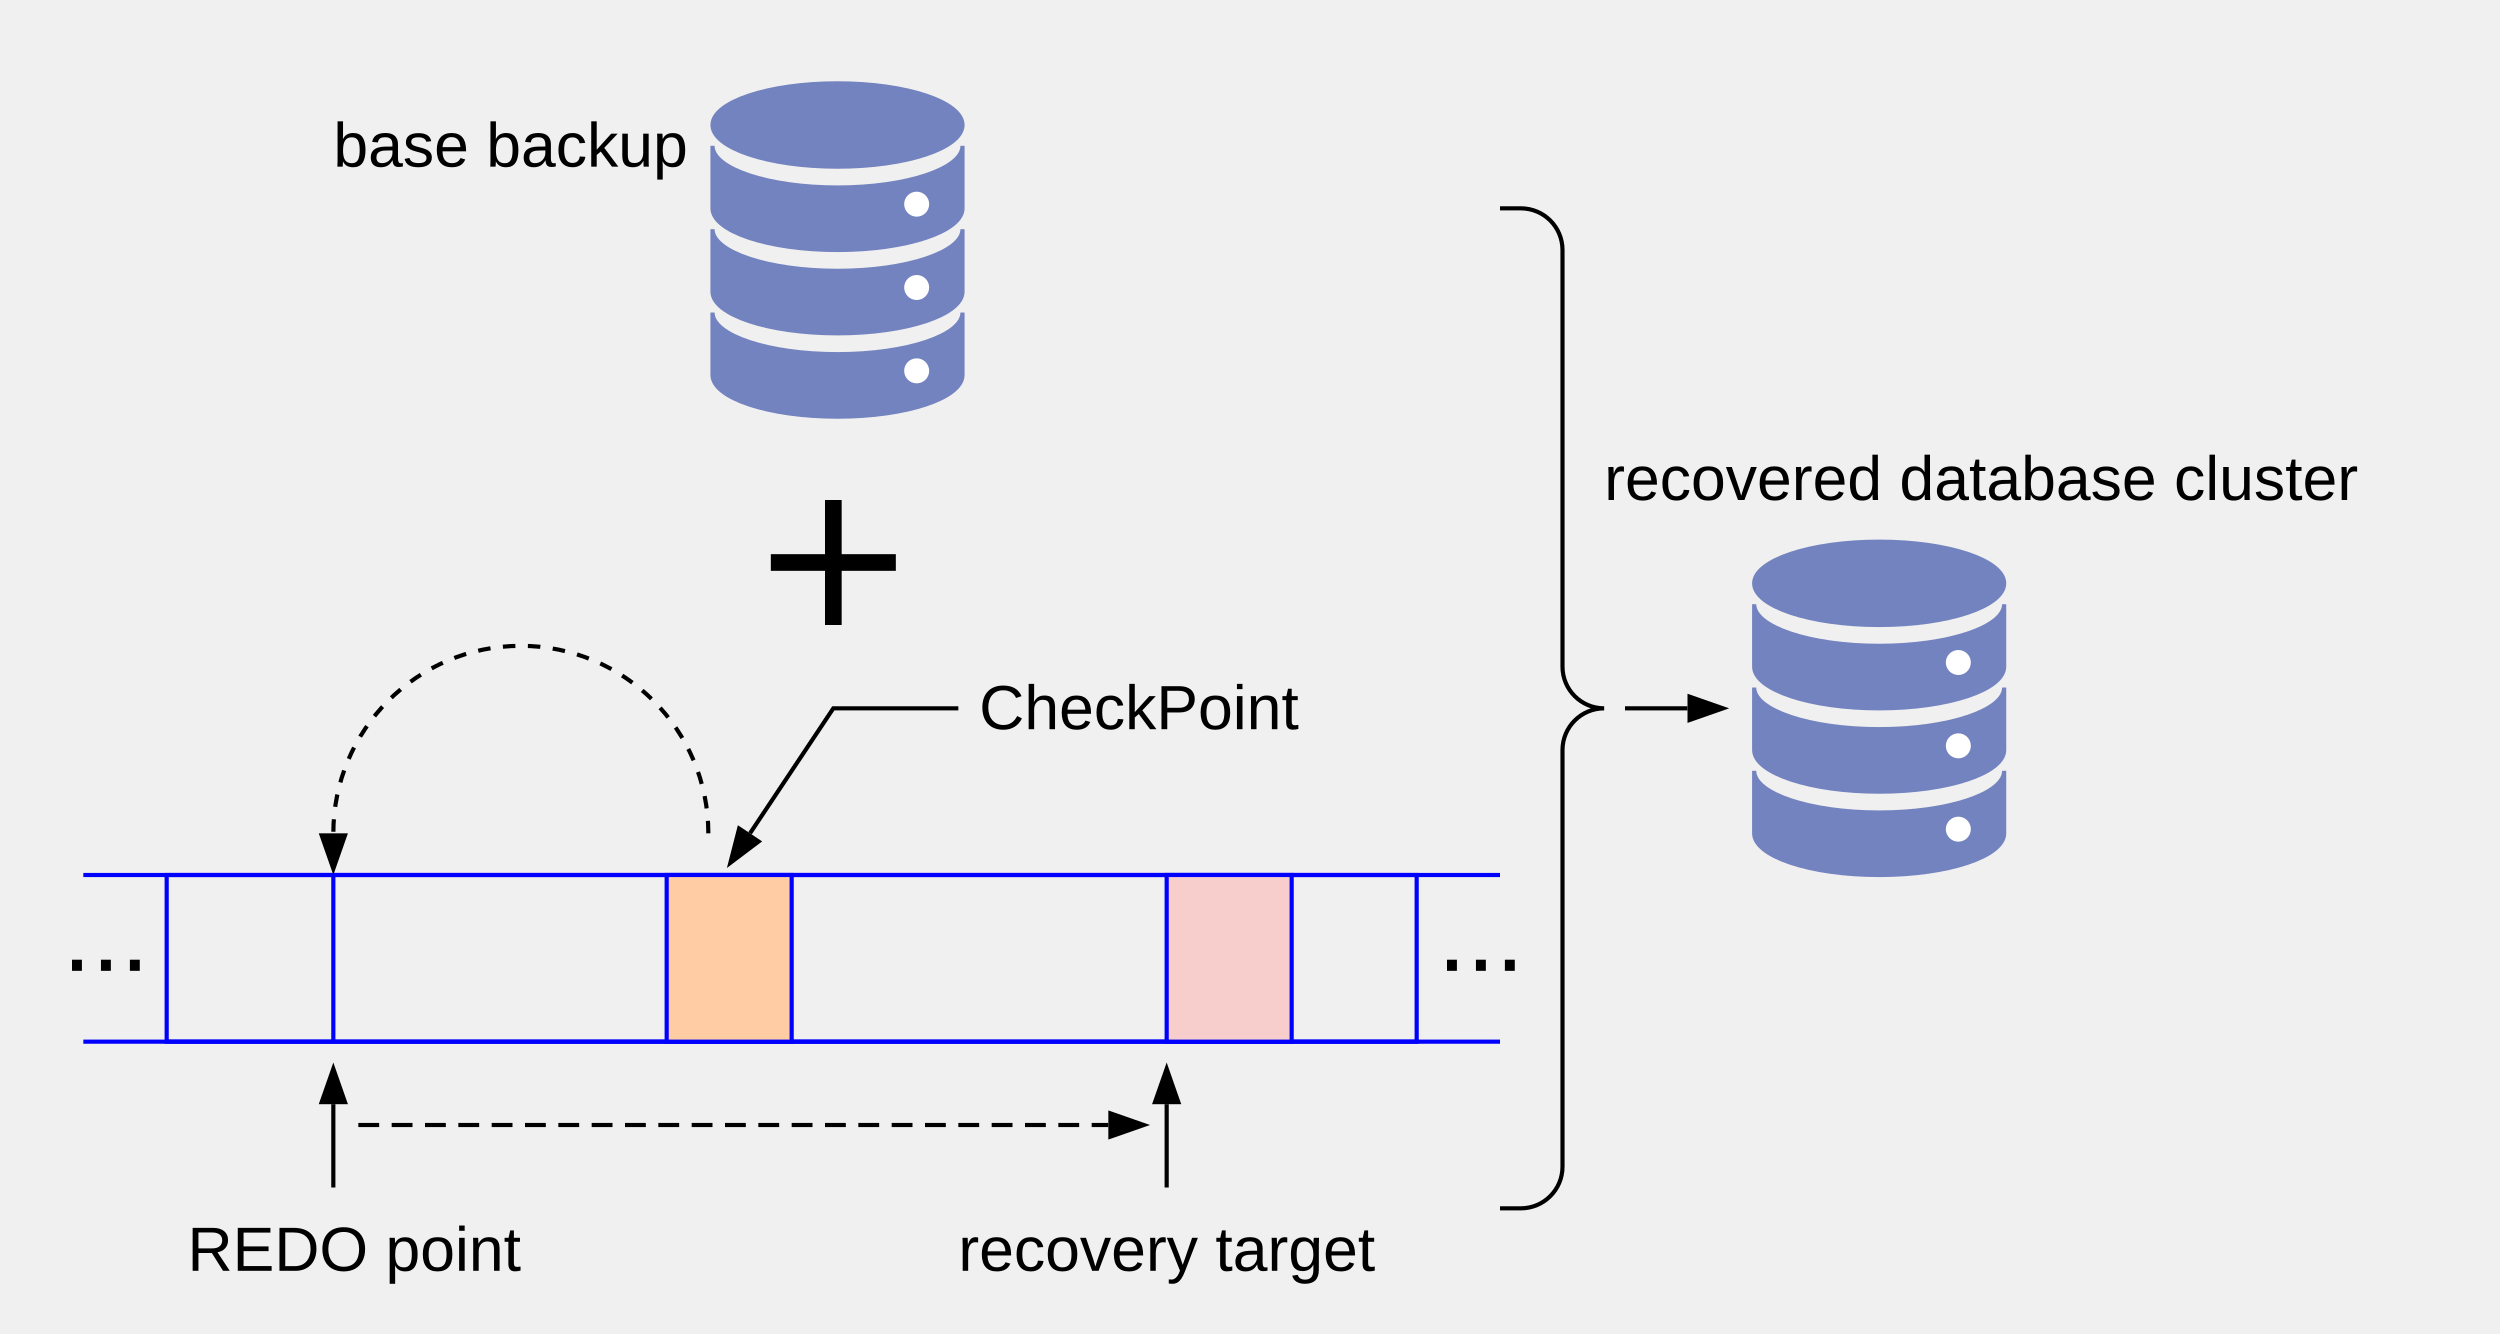
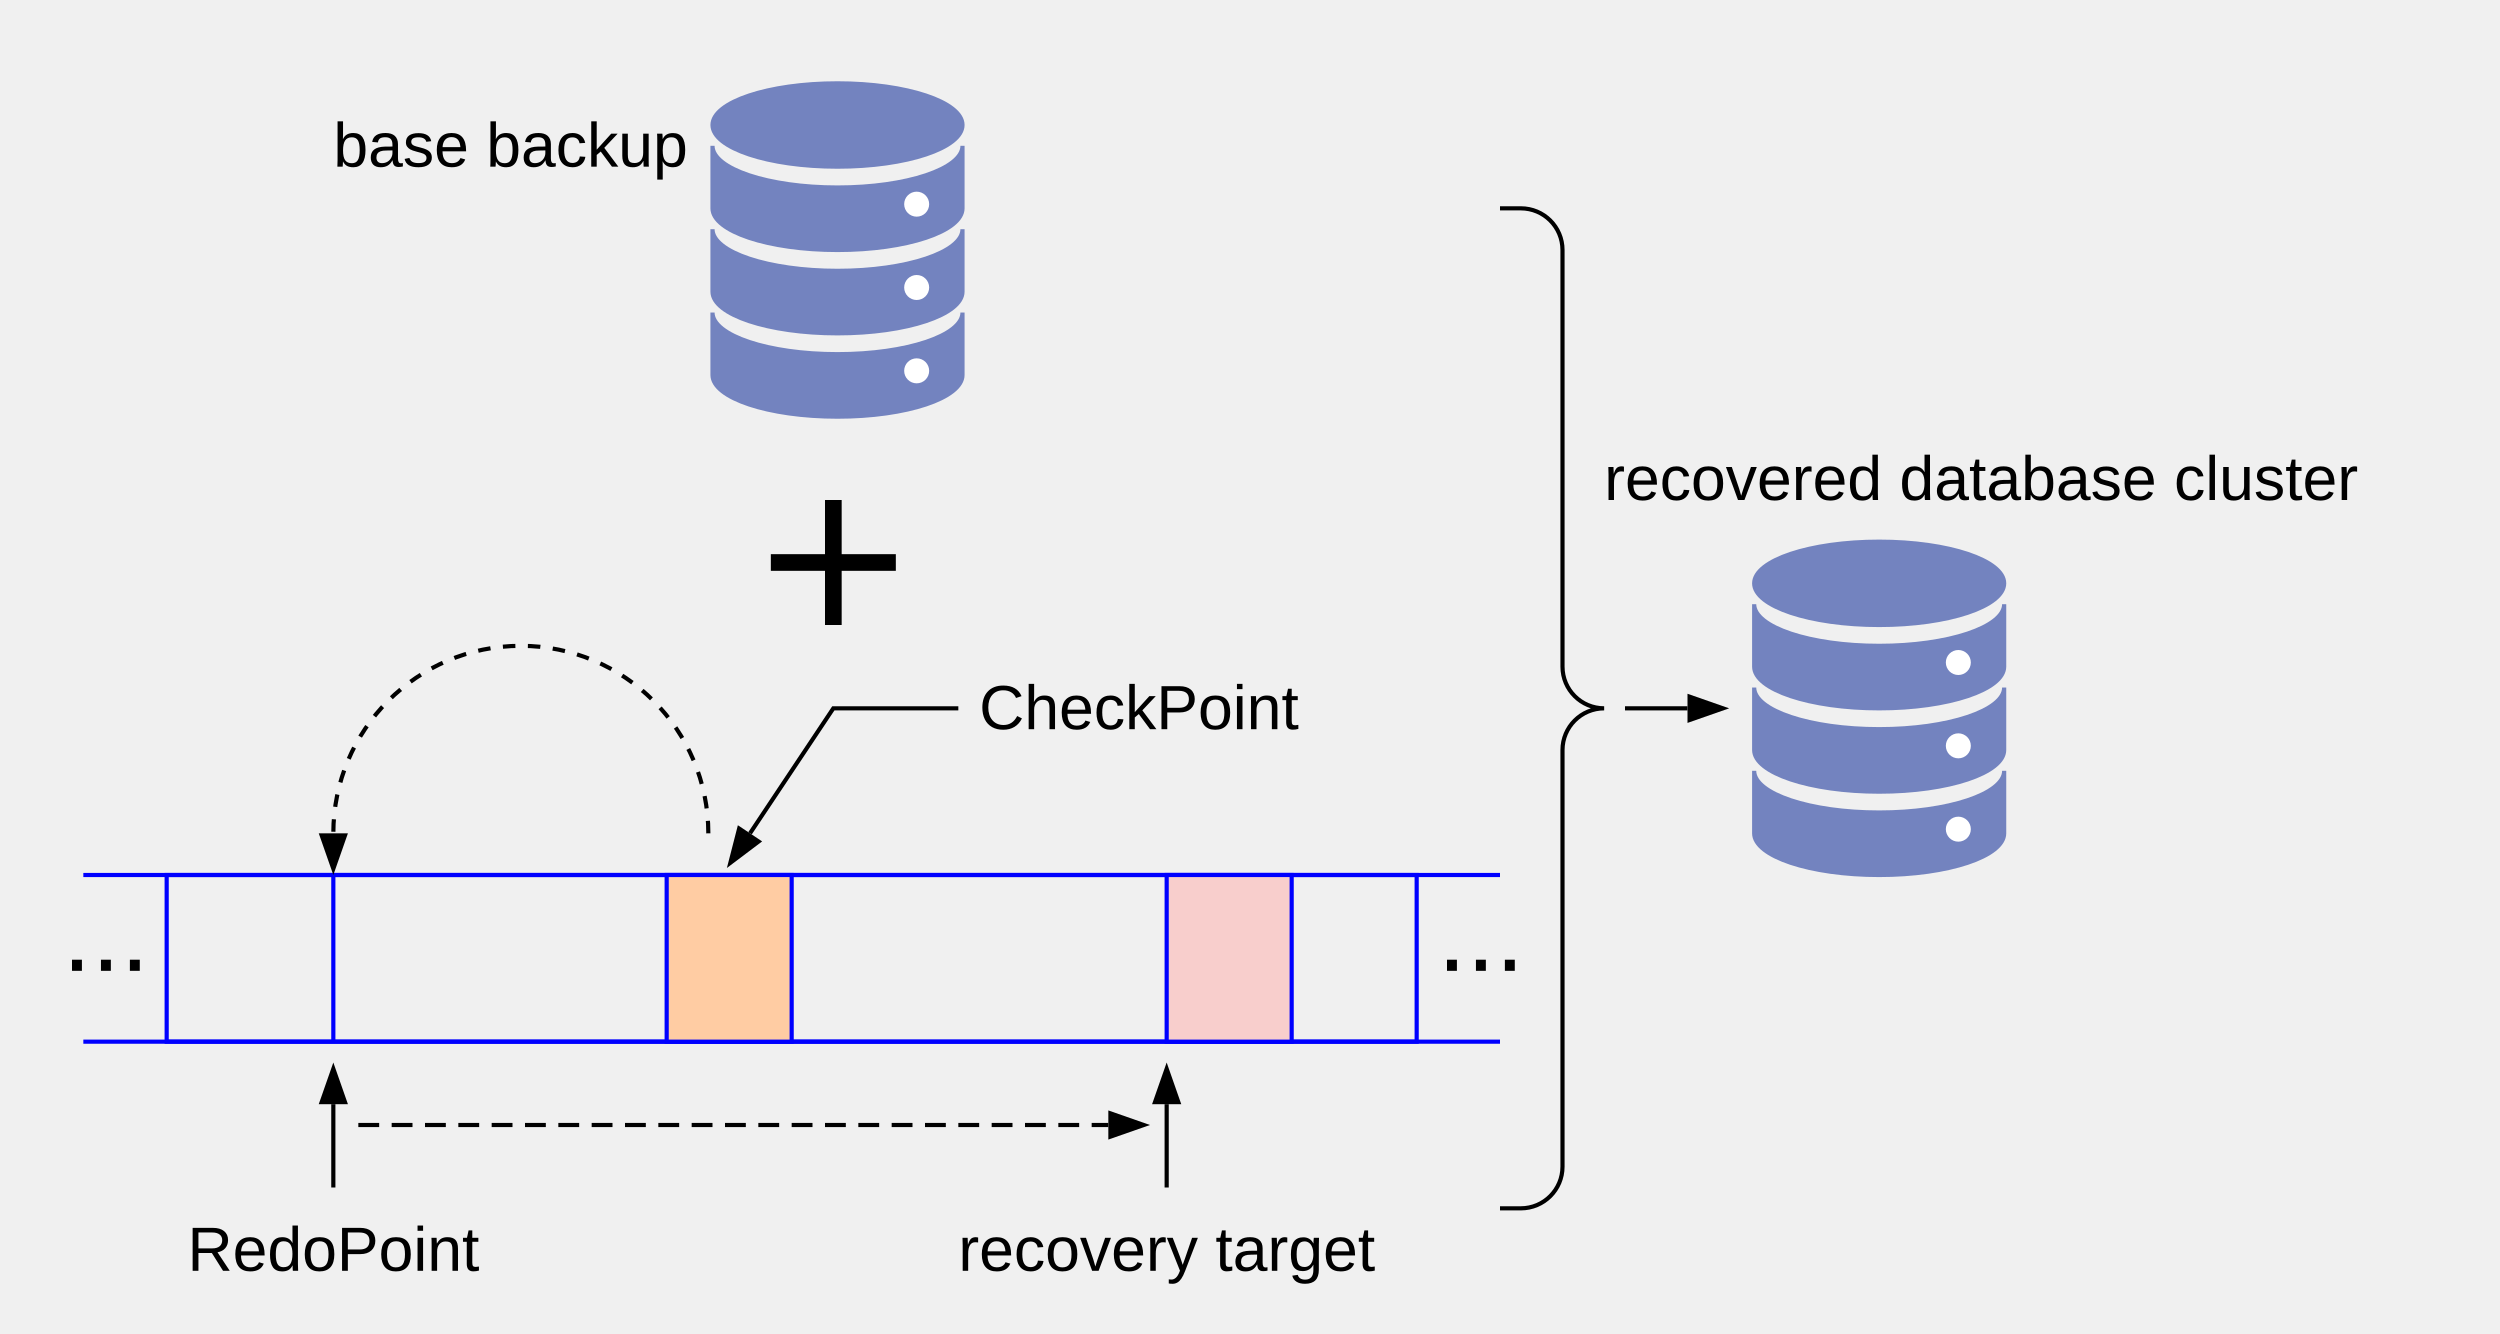
<svg xmlns="http://www.w3.org/2000/svg" version="1.1" width="600" height="320">
  <defs>
    <marker id="arrowhead" markerWidth="10" markerHeight="7" refX="0" refY="3.5" orient="auto">
      <polygon points="0 0, 10 3.5, 0 7" />
    </marker>
  </defs>
  <g transform="translate(170, 20)">
    <ellipse cx="31" cy="10" rx="30" ry="10" style="fill:rgb(115,131,191);stroke:rgb(115,131,191);stroke-width:1" />
    <path d="M 1 15 a 30 10 0 0 0 60 0 v 15 a 30 10 0 0 1 -60 0 v -15" stroke="rgb(115,131,191)" stroke-width="1" fill="rgb(115,131,191)" />
    <path d="M 1 35 a 30 10 0 0 0 60 0 v 15 a 30 10 0 0 1 -60 0 v -15" stroke="rgb(115,131,191)" stroke-width="1" fill="rgb(115,131,191)" />
    <path d="M 1 55 a 30 10 0 0 0 60 0 v 15 a 30 10 0 0 1 -60 0 v -15" stroke="rgb(115,131,191)" stroke-width="1" fill="rgb(115,131,191)" />
    <circle cx="50" cy="29" r="3" fill="#FFFFFF" />
    <circle cx="50" cy="49" r="3" fill="#FFFFFF" />
    <circle cx="50" cy="69" r="3" fill="#FFFFFF" />
  </g>
  <text x="80" y="40" style="font-size:15px;font-family:'Arial'">base backup</text>
  <path d="M 360 50 h 5 a 10 10 0 0 1 10 10 v 100 a 10 10 0 0 0 10 10 a 10 10 0 0 0 -10 10 v 100 a 10 10 0 0 1 -10 10 h -5" stroke="#000000" stroke-width="1" fill="none" />
  <g transform="translate(0, -30)">
    <path d="M 390 200 h 15 " stroke="#000000" stroke-width="1" fill="none" marker-end="url(#arrowhead)" />
    <path d="M 185 165 h 30 " stroke="#000000" stroke-width="4" fill="none" />
    <path d="M 200 150 v 30 " stroke="#000000" stroke-width="4" fill="none" />
    <g transform="translate(0, 30)">
      <rect x="40" y="210" width="300" height="40" style="fill:none;stroke:#0000FF;stroke-width:1" />
      <text x="15" y="233" style="font-size:25px;font-family:'Arial'">...</text>
      <text x="345" y="233" style="font-size:25px;font-family:'Arial'">...</text>
      <path d="M 20 210 h 340 " stroke="#0000FF" stroke-width="1" fill="none" />
      <path d="M 20 250 h 340 " stroke="#0000FF" stroke-width="1" fill="none" />
      <path d="M 80 210 v 40 " stroke="#0000FF" stroke-width="1" fill="none" />
      <rect x="160" y="210" width="30" height="40" style="fill:rgb(255, 204, 163);stroke:#0000FF;stroke-width:1" />
      <rect x="280" y="210" width="30" height="40" style="fill:rgb(248,206,204);stroke:#0000FF;stroke-width:1" />
      <path d="M 170 200 a 45 45 0 0 0 -90 0" stroke="#000000" stroke-width="1" fill="none" stroke-dasharray="3,3" marker-end="url(#arrowhead)" />
      <path d="M 230 170 H 200 L 180 200" stroke="#000000" stroke-width="1" fill="none" marker-end="url(#arrowhead)" />
      <text x="235" y="175" style="font-size:15px;font-family:'Arial'">CheckPoint</text>
      <path d="M 80 285 V 265" stroke="#000000" stroke-width="1" fill="none" marker-end="url(#arrowhead)" />
      <path d="M 280 285 V 265" stroke="#000000" stroke-width="1" fill="none" marker-end="url(#arrowhead)" />
      <path d="M 86 270 h 180" stroke="#000000" stroke-width="1" fill="none" stroke-dasharray="5,3" marker-end="url(#arrowhead)" />
-       <text x="45" y="305" style="font-size:15px;font-family:'Arial'">REDO point</text>
+       <text x="45" y="305" style="font-size:15px;font-family:'Arial'">RedoPoint</text>
      <text x="230" y="305" style="font-size:15px;font-family:'Arial'">recovery target</text>
    </g>
  </g>
  <text x="385" y="120" style="font-size:15px;font-family:'Arial'">recovered database cluster</text>
  <g transform="translate(420, 130)">
    <ellipse cx="31" cy="10" rx="30" ry="10" style="fill:rgb(115,131,191);stroke:rgb(115,131,191);stroke-width:1" />
    <path d="M 1 15 a 30 10 0 0 0 60 0 v 15 a 30 10 0 0 1 -60 0 v -15" stroke="rgb(115,131,191)" stroke-width="1" fill="rgb(115,131,191)" />
    <path d="M 1 35 a 30 10 0 0 0 60 0 v 15 a 30 10 0 0 1 -60 0 v -15" stroke="rgb(115,131,191)" stroke-width="1" fill="rgb(115,131,191)" />
    <path d="M 1 55 a 30 10 0 0 0 60 0 v 15 a 30 10 0 0 1 -60 0 v -15" stroke="rgb(115,131,191)" stroke-width="1" fill="rgb(115,131,191)" />
    <circle cx="50" cy="29" r="3" fill="#FFFFFF" />
    <circle cx="50" cy="49" r="3" fill="#FFFFFF" />
    <circle cx="50" cy="69" r="3" fill="#FFFFFF" />
  </g>
</svg>
